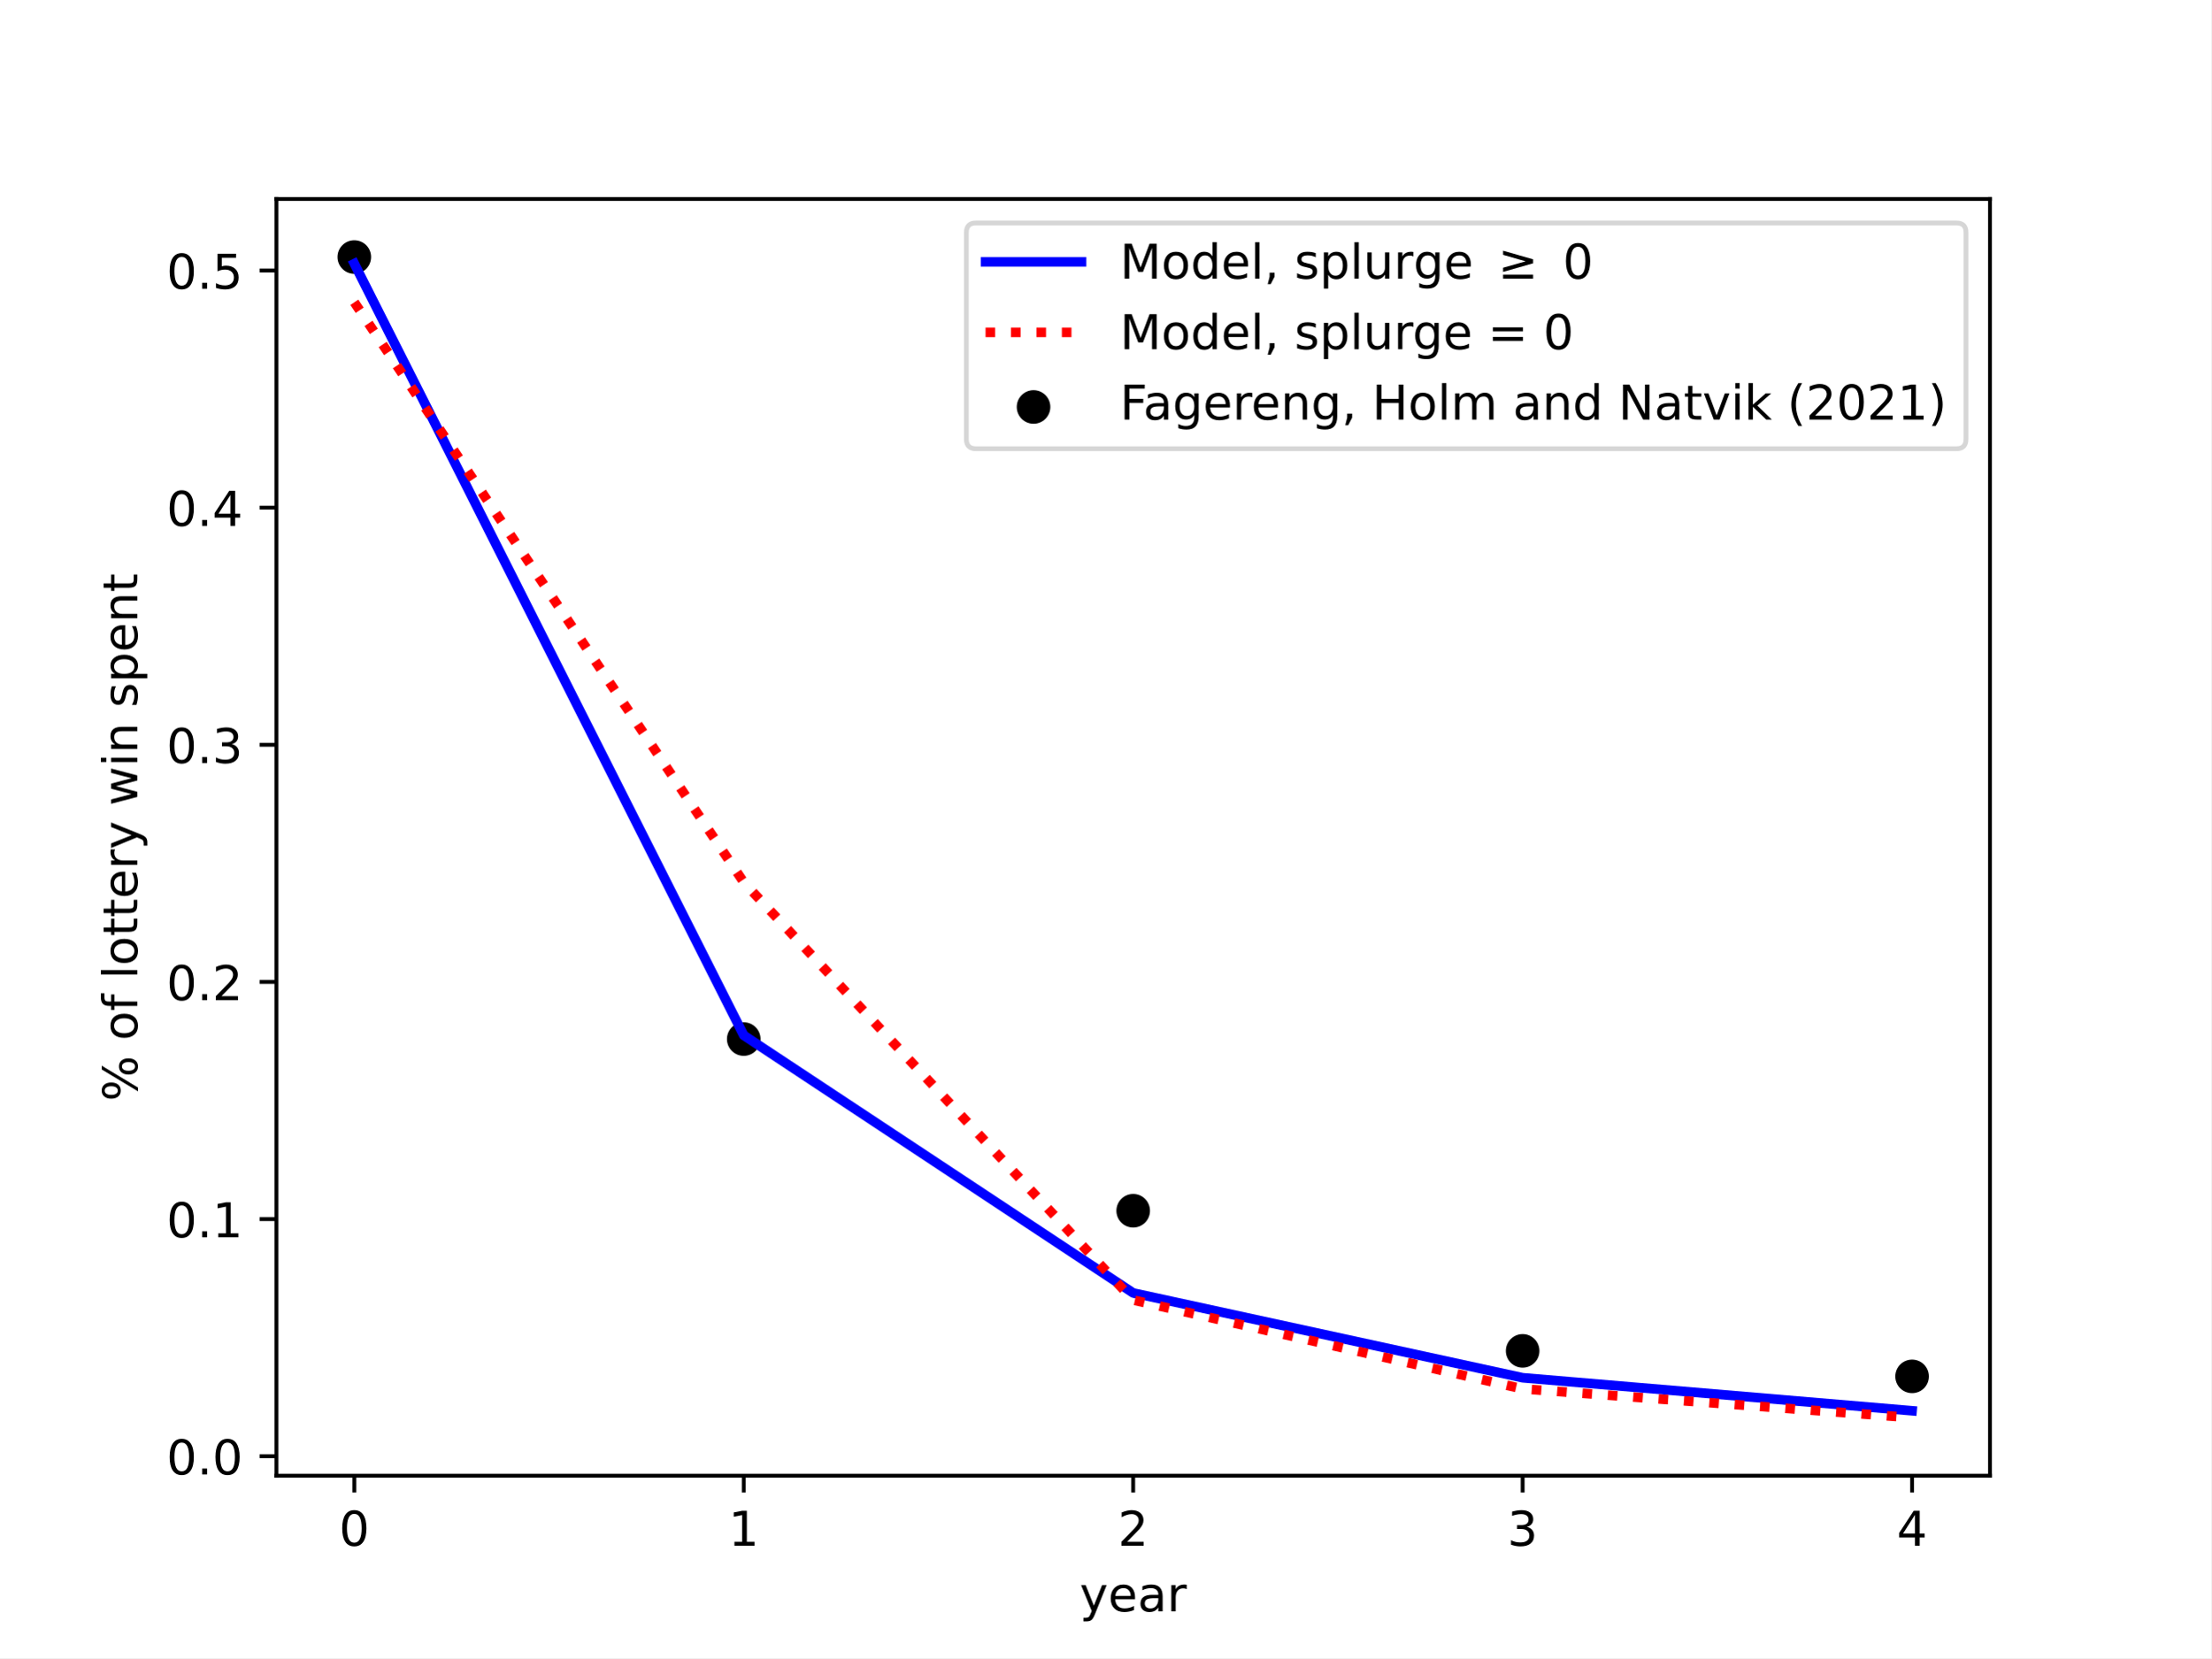
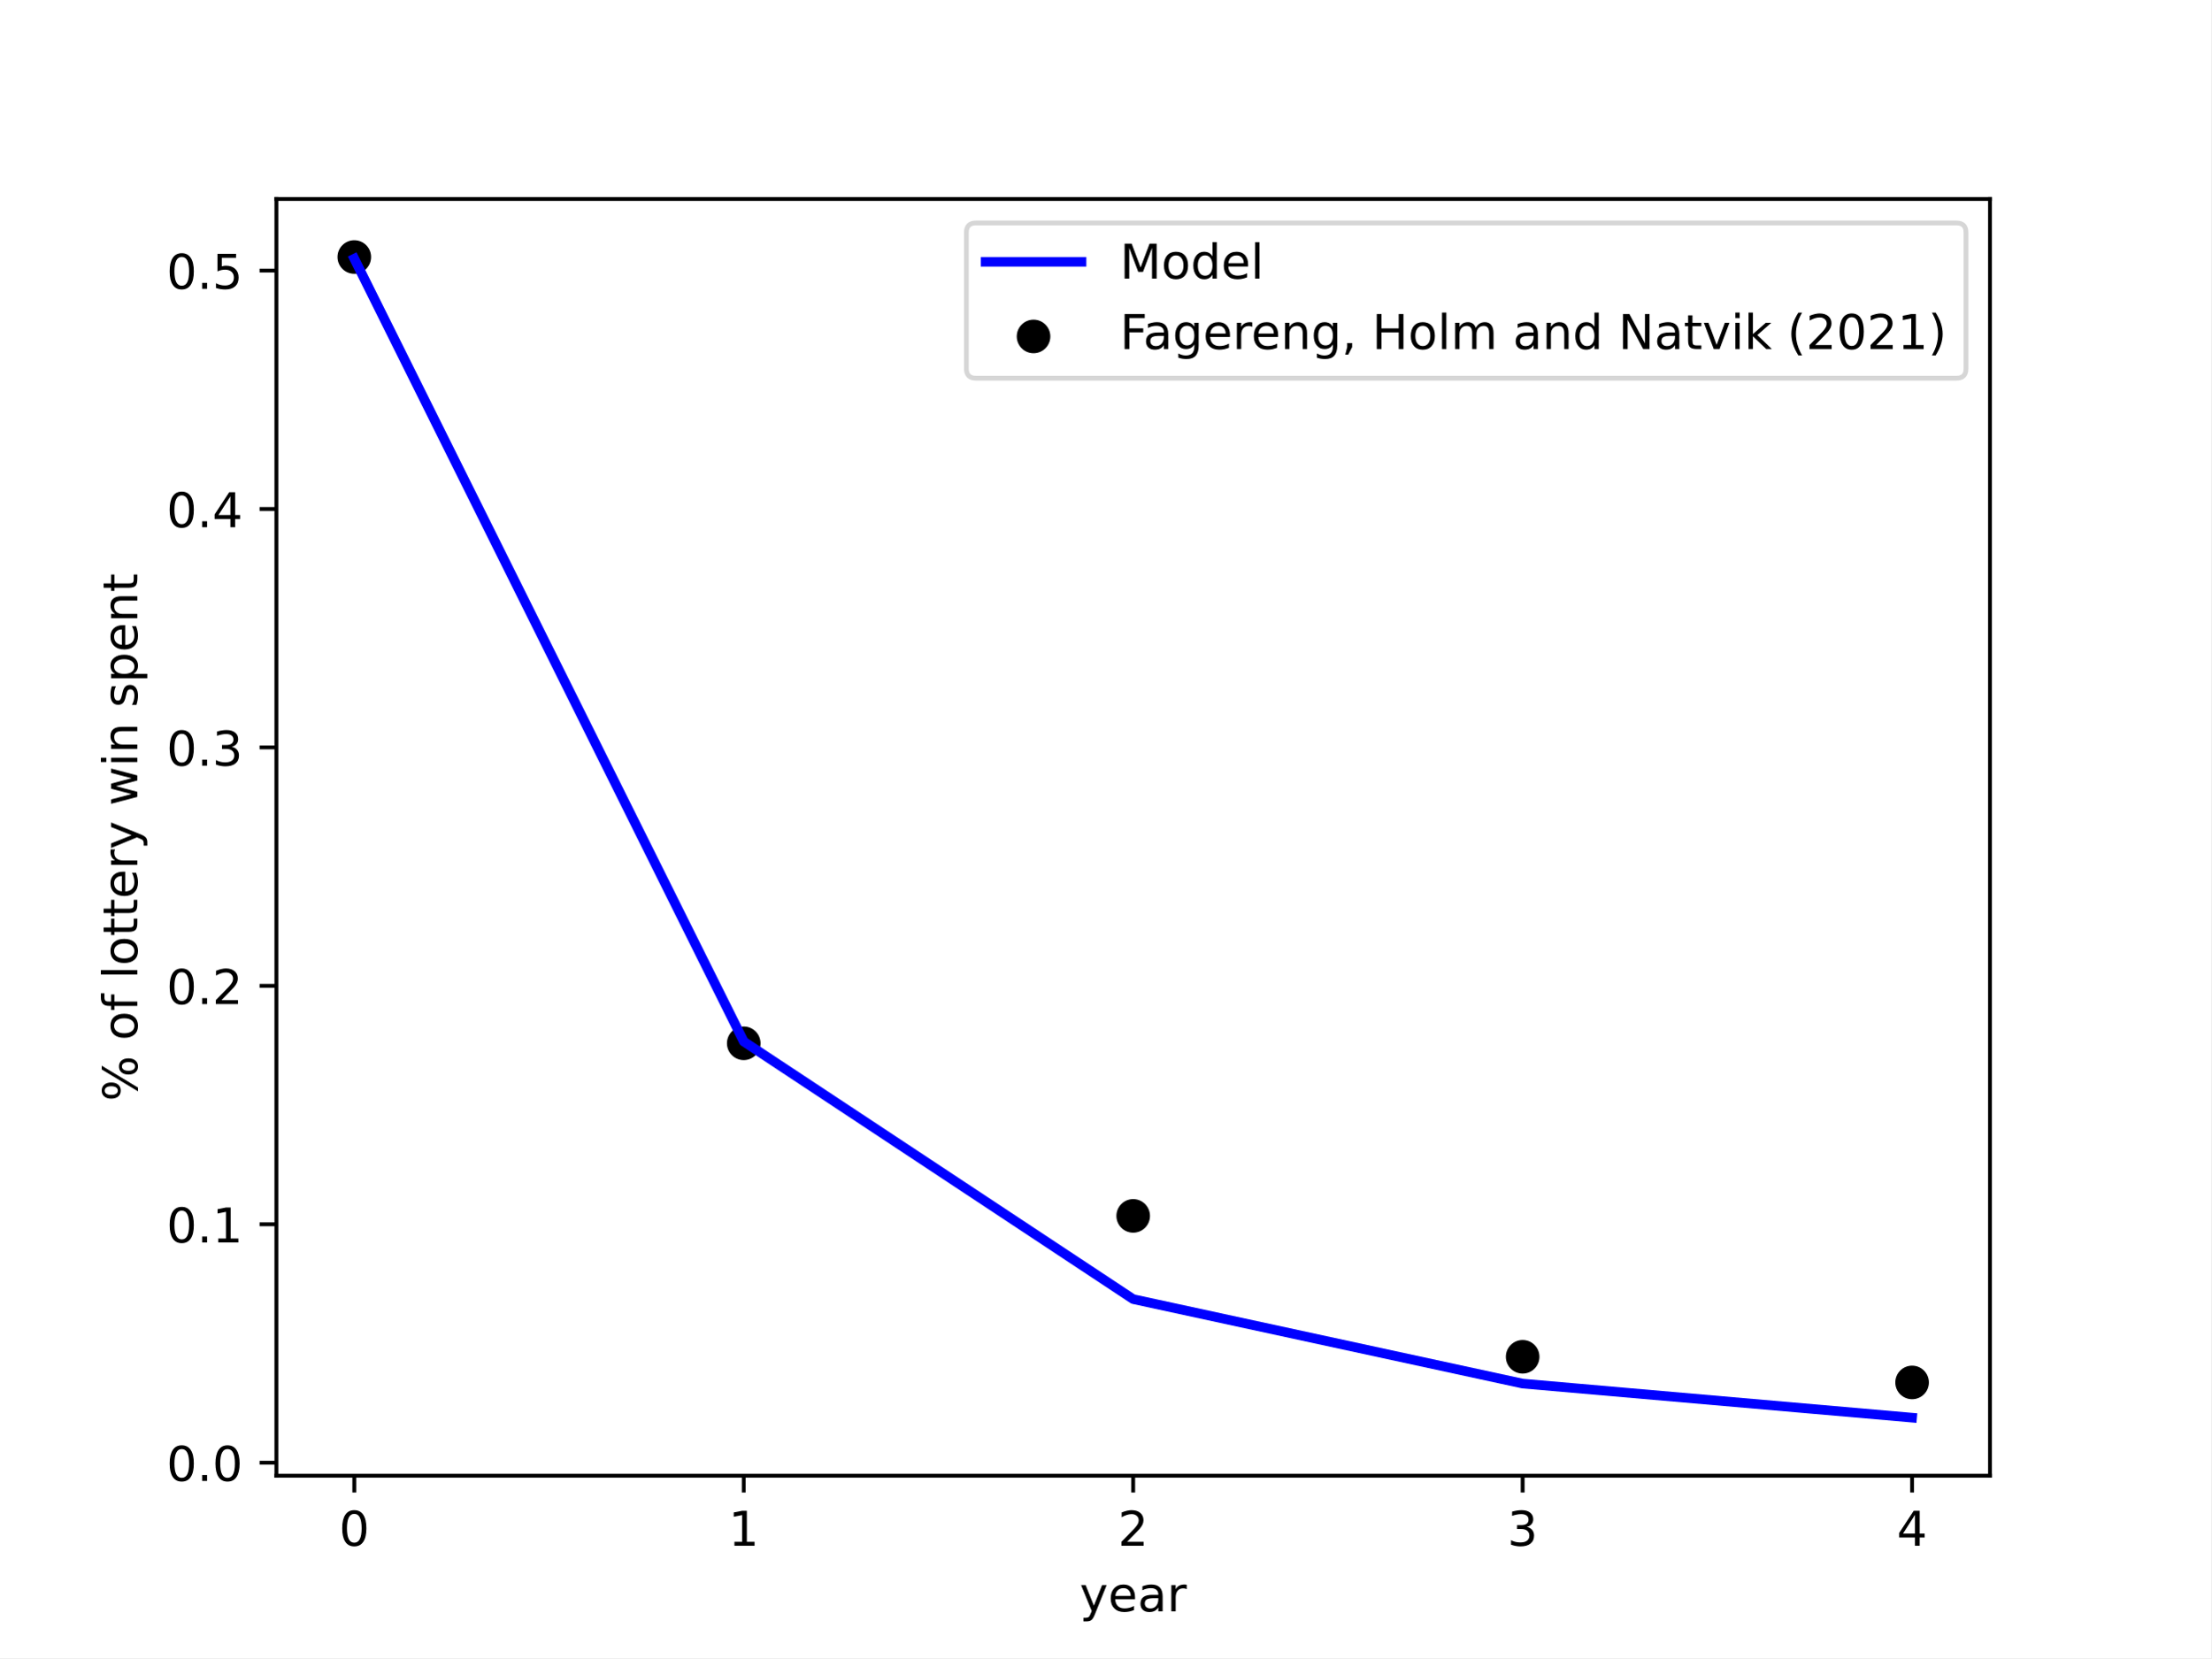
<svg xmlns="http://www.w3.org/2000/svg" xmlns:xlink="http://www.w3.org/1999/xlink" width="460.8pt" height="345.6pt" viewBox="0 0 460.8 345.6" version="1.1">
  <defs>
    <style type="text/css">*{stroke-linejoin: round; stroke-linecap: butt}</style>
  </defs>
  <g id="figure_1">
    <g id="patch_1">
      <path d="M 0 345.6  L 460.8 345.6  L 460.8 0  L 0 0  z " style="fill: #ffffff" />
    </g>
    <g id="axes_1">
      <g id="patch_2">
        <path d="M 57.6 307.584  L 414.72 307.584  L 414.72 41.472  L 57.6 41.472  z " style="fill: #ffffff" />
      </g>
      <g id="PathCollection_1">
        <defs>
-           <path id="m9ef009fe4f" d="M 0 3  C 0.796 3 1.559 2.684 2.121 2.121  C 2.684 1.559 3 0.796 3 0  C 3 -0.796 2.684 -1.559 2.121 -2.121  C 1.559 -2.684 0.796 -3 0 -3  C -0.796 -3 -1.559 -2.684 -2.121 -2.121  C -2.684 -1.559 -3 -0.796 -3 0  C -3 0.796 -2.684 1.559 -2.121 2.121  C -1.559 2.684 -0.796 3 0 3  z " style="stroke: #000000" />
+           <path id="m81eace64b2" d="M 0 3  C 0.796 3 1.559 2.684 2.121 2.121  C 2.684 1.559 3 0.796 3 0  C 3 -0.796 2.684 -1.559 2.121 -2.121  C 1.559 -2.684 0.796 -3 0 -3  C -0.796 -3 -1.559 -2.684 -2.121 -2.121  C -2.684 -1.559 -3 -0.796 -3 0  C -3 0.796 -2.684 1.559 -2.121 2.121  C -1.559 2.684 -0.796 3 0 3  z " style="stroke: #000000" />
        </defs>
-         <g clip-path="url(#p07a275862b)">
-           <use xlink:href="#m9ef009fe4f" x="73.833" y="53.568" style="stroke: #000000" />
-           <use xlink:href="#m9ef009fe4f" x="154.996" y="216.574" style="stroke: #000000" />
-           <use xlink:href="#m9ef009fe4f" x="236.16" y="252.358" style="stroke: #000000" />
-           <use xlink:href="#m9ef009fe4f" x="317.324" y="281.565" style="stroke: #000000" />
-           <use xlink:href="#m9ef009fe4f" x="398.487" y="286.884" style="stroke: #000000" />
+         <g clip-path="url(#p19e4dff6a7)">
+           <use xlink:href="#m81eace64b2" x="73.833" y="53.568" style="stroke: #000000" />
+           <use xlink:href="#m81eace64b2" x="154.996" y="217.455" style="stroke: #000000" />
+           <use xlink:href="#m81eace64b2" x="236.16" y="253.432" style="stroke: #000000" />
+           <use xlink:href="#m81eace64b2" x="317.324" y="282.796" style="stroke: #000000" />
+           <use xlink:href="#m81eace64b2" x="398.487" y="288.144" style="stroke: #000000" />
        </g>
      </g>
      <g id="matplotlib.axis_1">
        <g id="xtick_1">
          <g id="line2d_1">
            <defs>
-               <path id="m876f9346a5" d="M 0 0  L 0 3.5  " style="stroke: #000000; stroke-width: 0.8" />
-             </defs>
-             <g>
-               <use xlink:href="#m876f9346a5" x="73.833" y="307.584" style="stroke: #000000; stroke-width: 0.8" />
+               <path id="mcc59ce133e" d="M 0 0  L 0 3.5  " style="stroke: #000000; stroke-width: 0.8" />
+             </defs>
+             <g>
+               <use xlink:href="#mcc59ce133e" x="73.833" y="307.584" style="stroke: #000000; stroke-width: 0.8" />
            </g>
          </g>
          <g id="text_1">
            <g transform="translate(70.65148 322.1824) scale(0.1 -0.1)">
              <defs>
                <path id="DejaVuSans-30" d="M 2034 4250  Q 1547 4250 1301 3770  Q 1056 3291 1056 2328  Q 1056 1369 1301 889  Q 1547 409 2034 409  Q 2525 409 2770 889  Q 3016 1369 3016 2328  Q 3016 3291 2770 3770  Q 2525 4250 2034 4250  z M 2034 4750  Q 2819 4750 3233 4129  Q 3647 3509 3647 2328  Q 3647 1150 3233 529  Q 2819 -91 2034 -91  Q 1250 -91 836 529  Q 422 1150 422 2328  Q 422 3509 836 4129  Q 1250 4750 2034 4750  z " transform="scale(0.015625)" />
              </defs>
              <use xlink:href="#DejaVuSans-30" />
            </g>
          </g>
        </g>
        <g id="xtick_2">
          <g id="line2d_2">
            <g>
-               <use xlink:href="#m876f9346a5" x="154.996" y="307.584" style="stroke: #000000; stroke-width: 0.8" />
+               <use xlink:href="#mcc59ce133e" x="154.996" y="307.584" style="stroke: #000000; stroke-width: 0.8" />
            </g>
          </g>
          <g id="text_2">
            <g transform="translate(151.8151 322.1824) scale(0.1 -0.1)">
              <defs>
                <path id="DejaVuSans-31" d="M 794 531  L 1825 531  L 1825 4091  L 703 3866  L 703 4441  L 1819 4666  L 2450 4666  L 2450 531  L 3481 531  L 3481 0  L 794 0  L 794 531  z " transform="scale(0.015625)" />
              </defs>
              <use xlink:href="#DejaVuSans-31" />
            </g>
          </g>
        </g>
        <g id="xtick_3">
          <g id="line2d_3">
            <g>
-               <use xlink:href="#m876f9346a5" x="236.16" y="307.584" style="stroke: #000000; stroke-width: 0.8" />
+               <use xlink:href="#mcc59ce133e" x="236.16" y="307.584" style="stroke: #000000; stroke-width: 0.8" />
            </g>
          </g>
          <g id="text_3">
            <g transform="translate(232.9787 322.1824) scale(0.1 -0.1)">
              <defs>
                <path id="DejaVuSans-32" d="M 1228 531  L 3431 531  L 3431 0  L 469 0  L 469 531  Q 828 903 1448 1529  Q 2069 2156 2228 2338  Q 2531 2678 2651 2914  Q 2772 3150 2772 3378  Q 2772 3750 2511 3984  Q 2250 4219 1831 4219  Q 1534 4219 1204 4116  Q 875 4013 500 3803  L 500 4441  Q 881 4594 1212 4672  Q 1544 4750 1819 4750  Q 2544 4750 2975 4387  Q 3406 4025 3406 3419  Q 3406 3131 3298 2873  Q 3191 2616 2906 2266  Q 2828 2175 2409 1742  Q 1991 1309 1228 531  z " transform="scale(0.015625)" />
              </defs>
              <use xlink:href="#DejaVuSans-32" />
            </g>
          </g>
        </g>
        <g id="xtick_4">
          <g id="line2d_4">
            <g>
-               <use xlink:href="#m876f9346a5" x="317.324" y="307.584" style="stroke: #000000; stroke-width: 0.8" />
+               <use xlink:href="#mcc59ce133e" x="317.324" y="307.584" style="stroke: #000000; stroke-width: 0.8" />
            </g>
          </g>
          <g id="text_4">
            <g transform="translate(314.1424 322.1824) scale(0.1 -0.1)">
              <defs>
                <path id="DejaVuSans-33" d="M 2597 2516  Q 3050 2419 3304 2112  Q 3559 1806 3559 1356  Q 3559 666 3084 287  Q 2609 -91 1734 -91  Q 1441 -91 1130 -33  Q 819 25 488 141  L 488 750  Q 750 597 1062 519  Q 1375 441 1716 441  Q 2309 441 2620 675  Q 2931 909 2931 1356  Q 2931 1769 2642 2001  Q 2353 2234 1838 2234  L 1294 2234  L 1294 2753  L 1863 2753  Q 2328 2753 2575 2939  Q 2822 3125 2822 3475  Q 2822 3834 2567 4026  Q 2313 4219 1838 4219  Q 1578 4219 1281 4162  Q 984 4106 628 3988  L 628 4550  Q 988 4650 1302 4700  Q 1616 4750 1894 4750  Q 2613 4750 3031 4423  Q 3450 4097 3450 3541  Q 3450 3153 3228 2886  Q 3006 2619 2597 2516  z " transform="scale(0.015625)" />
              </defs>
              <use xlink:href="#DejaVuSans-33" />
            </g>
          </g>
        </g>
        <g id="xtick_5">
          <g id="line2d_5">
            <g>
-               <use xlink:href="#m876f9346a5" x="398.487" y="307.584" style="stroke: #000000; stroke-width: 0.8" />
+               <use xlink:href="#mcc59ce133e" x="398.487" y="307.584" style="stroke: #000000; stroke-width: 0.8" />
            </g>
          </g>
          <g id="text_5">
            <g transform="translate(395.306 322.1824) scale(0.1 -0.1)">
              <defs>
                <path id="DejaVuSans-34" d="M 2419 4116  L 825 1625  L 2419 1625  L 2419 4116  z M 2253 4666  L 3047 4666  L 3047 1625  L 3713 1625  L 3713 1100  L 3047 1100  L 3047 0  L 2419 0  L 2419 1100  L 313 1100  L 313 1709  L 2253 4666  z " transform="scale(0.015625)" />
              </defs>
              <use xlink:href="#DejaVuSans-34" />
            </g>
          </g>
        </g>
        <g id="text_6">
          <g transform="translate(225.0045 335.8606) scale(0.1 -0.1)">
            <defs>
              <path id="DejaVuSans-79" d="M 2059 -325  Q 1816 -950 1584 -1140  Q 1353 -1331 966 -1331  L 506 -1331  L 506 -850  L 844 -850  Q 1081 -850 1212 -737  Q 1344 -625 1503 -206  L 1606 56  L 191 3500  L 800 3500  L 1894 763  L 2988 3500  L 3597 3500  L 2059 -325  z " transform="scale(0.015625)" />
              <path id="DejaVuSans-65" d="M 3597 1894  L 3597 1613  L 953 1613  Q 991 1019 1311 708  Q 1631 397 2203 397  Q 2534 397 2845 478  Q 3156 559 3463 722  L 3463 178  Q 3153 47 2828 -22  Q 2503 -91 2169 -91  Q 1331 -91 842 396  Q 353 884 353 1716  Q 353 2575 817 3079  Q 1281 3584 2069 3584  Q 2775 3584 3186 3129  Q 3597 2675 3597 1894  z M 3022 2063  Q 3016 2534 2758 2815  Q 2500 3097 2075 3097  Q 1594 3097 1305 2825  Q 1016 2553 972 2059  L 3022 2063  z " transform="scale(0.015625)" />
              <path id="DejaVuSans-61" d="M 2194 1759  Q 1497 1759 1228 1600  Q 959 1441 959 1056  Q 959 750 1161 570  Q 1363 391 1709 391  Q 2188 391 2477 730  Q 2766 1069 2766 1631  L 2766 1759  L 2194 1759  z M 3341 1997  L 3341 0  L 2766 0  L 2766 531  Q 2569 213 2275 61  Q 1981 -91 1556 -91  Q 1019 -91 701 211  Q 384 513 384 1019  Q 384 1609 779 1909  Q 1175 2209 1959 2209  L 2766 2209  L 2766 2266  Q 2766 2663 2505 2880  Q 2244 3097 1772 3097  Q 1472 3097 1187 3025  Q 903 2953 641 2809  L 641 3341  Q 956 3463 1253 3523  Q 1550 3584 1831 3584  Q 2591 3584 2966 3190  Q 3341 2797 3341 1997  z " transform="scale(0.015625)" />
              <path id="DejaVuSans-72" d="M 2631 2963  Q 2534 3019 2420 3045  Q 2306 3072 2169 3072  Q 1681 3072 1420 2755  Q 1159 2438 1159 1844  L 1159 0  L 581 0  L 581 3500  L 1159 3500  L 1159 2956  Q 1341 3275 1631 3429  Q 1922 3584 2338 3584  Q 2397 3584 2469 3576  Q 2541 3569 2628 3553  L 2631 2963  z " transform="scale(0.015625)" />
            </defs>
            <use xlink:href="#DejaVuSans-79" />
            <use xlink:href="#DejaVuSans-65" x="59.18" />
            <use xlink:href="#DejaVuSans-61" x="120.703" />
            <use xlink:href="#DejaVuSans-72" x="181.982" />
          </g>
        </g>
      </g>
      <g id="matplotlib.axis_2">
        <g id="ytick_1">
          <g id="line2d_6">
            <defs>
-               <path id="me98bc320a3" d="M 0 0  L -3.5 0  " style="stroke: #000000; stroke-width: 0.8" />
-             </defs>
-             <g>
-               <use xlink:href="#me98bc320a3" x="57.6" y="303.522" style="stroke: #000000; stroke-width: 0.8" />
+               <path id="m2046a35728" d="M 0 0  L -3.5 0  " style="stroke: #000000; stroke-width: 0.8" />
+             </defs>
+             <g>
+               <use xlink:href="#m2046a35728" x="57.6" y="304.872" style="stroke: #000000; stroke-width: 0.8" />
            </g>
          </g>
          <g id="text_7">
-             <g transform="translate(34.69687 307.3213) scale(0.1 -0.1)">
+             <g transform="translate(34.69687 308.6715) scale(0.1 -0.1)">
              <defs>
                <path id="DejaVuSans-2e" d="M 684 794  L 1344 794  L 1344 0  L 684 0  L 684 794  z " transform="scale(0.015625)" />
              </defs>
              <use xlink:href="#DejaVuSans-30" />
              <use xlink:href="#DejaVuSans-2e" x="63.623" />
              <use xlink:href="#DejaVuSans-30" x="95.41" />
            </g>
          </g>
        </g>
        <g id="ytick_2">
          <g id="line2d_7">
            <g>
-               <use xlink:href="#me98bc320a3" x="57.6" y="254.093" style="stroke: #000000; stroke-width: 0.8" />
+               <use xlink:href="#m2046a35728" x="57.6" y="255.176" style="stroke: #000000; stroke-width: 0.8" />
            </g>
          </g>
          <g id="text_8">
-             <g transform="translate(34.69687 257.8925) scale(0.1 -0.1)">
+             <g transform="translate(34.69687 258.9756) scale(0.1 -0.1)">
              <use xlink:href="#DejaVuSans-30" />
              <use xlink:href="#DejaVuSans-2e" x="63.623" />
              <use xlink:href="#DejaVuSans-31" x="95.41" />
            </g>
          </g>
        </g>
        <g id="ytick_3">
          <g id="line2d_8">
            <g>
-               <use xlink:href="#me98bc320a3" x="57.6" y="204.664" style="stroke: #000000; stroke-width: 0.8" />
+               <use xlink:href="#m2046a35728" x="57.6" y="205.481" style="stroke: #000000; stroke-width: 0.8" />
            </g>
          </g>
          <g id="text_9">
-             <g transform="translate(34.69687 208.4636) scale(0.1 -0.1)">
+             <g transform="translate(34.69687 209.2798) scale(0.1 -0.1)">
              <use xlink:href="#DejaVuSans-30" />
              <use xlink:href="#DejaVuSans-2e" x="63.623" />
              <use xlink:href="#DejaVuSans-32" x="95.41" />
            </g>
          </g>
        </g>
        <g id="ytick_4">
          <g id="line2d_9">
            <g>
-               <use xlink:href="#me98bc320a3" x="57.6" y="155.236" style="stroke: #000000; stroke-width: 0.8" />
+               <use xlink:href="#m2046a35728" x="57.6" y="155.785" style="stroke: #000000; stroke-width: 0.8" />
            </g>
          </g>
          <g id="text_10">
-             <g transform="translate(34.69687 159.0347) scale(0.1 -0.1)">
+             <g transform="translate(34.69687 159.5839) scale(0.1 -0.1)">
              <use xlink:href="#DejaVuSans-30" />
              <use xlink:href="#DejaVuSans-2e" x="63.623" />
              <use xlink:href="#DejaVuSans-33" x="95.41" />
            </g>
          </g>
        </g>
        <g id="ytick_5">
          <g id="line2d_10">
            <g>
-               <use xlink:href="#me98bc320a3" x="57.6" y="105.807" style="stroke: #000000; stroke-width: 0.8" />
+               <use xlink:href="#m2046a35728" x="57.6" y="106.089" style="stroke: #000000; stroke-width: 0.8" />
            </g>
          </g>
          <g id="text_11">
-             <g transform="translate(34.69687 109.6059) scale(0.1 -0.1)">
+             <g transform="translate(34.69687 109.888) scale(0.1 -0.1)">
              <use xlink:href="#DejaVuSans-30" />
              <use xlink:href="#DejaVuSans-2e" x="63.623" />
              <use xlink:href="#DejaVuSans-34" x="95.41" />
            </g>
          </g>
        </g>
        <g id="ytick_6">
          <g id="line2d_11">
            <g>
-               <use xlink:href="#me98bc320a3" x="57.6" y="56.378" style="stroke: #000000; stroke-width: 0.8" />
+               <use xlink:href="#m2046a35728" x="57.6" y="56.393" style="stroke: #000000; stroke-width: 0.8" />
            </g>
          </g>
          <g id="text_12">
-             <g transform="translate(34.69687 60.177) scale(0.1 -0.1)">
+             <g transform="translate(34.69687 60.19218) scale(0.1 -0.1)">
              <defs>
                <path id="DejaVuSans-35" d="M 691 4666  L 3169 4666  L 3169 4134  L 1269 4134  L 1269 2991  Q 1406 3038 1543 3061  Q 1681 3084 1819 3084  Q 2600 3084 3056 2656  Q 3513 2228 3513 1497  Q 3513 744 3044 326  Q 2575 -91 1722 -91  Q 1428 -91 1123 -41  Q 819 9 494 109  L 494 744  Q 775 591 1075 516  Q 1375 441 1709 441  Q 2250 441 2565 725  Q 2881 1009 2881 1497  Q 2881 1984 2565 2268  Q 2250 2553 1709 2553  Q 1456 2553 1204 2497  Q 953 2441 691 2322  L 691 4666  z " transform="scale(0.015625)" />
              </defs>
              <use xlink:href="#DejaVuSans-30" />
              <use xlink:href="#DejaVuSans-2e" x="63.623" />
              <use xlink:href="#DejaVuSans-35" x="95.41" />
            </g>
          </g>
        </g>
        <g id="text_13">
          <g transform="translate(28.61719 229.546) rotate(-90) scale(0.1 -0.1)">
            <defs>
              <path id="DejaVuSans-25" d="M 4653 2053  Q 4381 2053 4226 1822  Q 4072 1591 4072 1178  Q 4072 772 4226 539  Q 4381 306 4653 306  Q 4919 306 5073 539  Q 5228 772 5228 1178  Q 5228 1588 5073 1820  Q 4919 2053 4653 2053  z M 4653 2450  Q 5147 2450 5437 2106  Q 5728 1763 5728 1178  Q 5728 594 5436 251  Q 5144 -91 4653 -91  Q 4153 -91 3862 251  Q 3572 594 3572 1178  Q 3572 1766 3864 2108  Q 4156 2450 4653 2450  z M 1428 4353  Q 1159 4353 1004 4120  Q 850 3888 850 3481  Q 850 3069 1003 2837  Q 1156 2606 1428 2606  Q 1700 2606 1854 2837  Q 2009 3069 2009 3481  Q 2009 3884 1853 4118  Q 1697 4353 1428 4353  z M 4250 4750  L 4750 4750  L 1831 -91  L 1331 -91  L 4250 4750  z M 1428 4750  Q 1922 4750 2215 4408  Q 2509 4066 2509 3481  Q 2509 2891 2217 2550  Q 1925 2209 1428 2209  Q 931 2209 642 2551  Q 353 2894 353 3481  Q 353 4063 643 4406  Q 934 4750 1428 4750  z " transform="scale(0.015625)" />
              <path id="DejaVuSans-20" transform="scale(0.015625)" />
              <path id="DejaVuSans-6f" d="M 1959 3097  Q 1497 3097 1228 2736  Q 959 2375 959 1747  Q 959 1119 1226 758  Q 1494 397 1959 397  Q 2419 397 2687 759  Q 2956 1122 2956 1747  Q 2956 2369 2687 2733  Q 2419 3097 1959 3097  z M 1959 3584  Q 2709 3584 3137 3096  Q 3566 2609 3566 1747  Q 3566 888 3137 398  Q 2709 -91 1959 -91  Q 1206 -91 779 398  Q 353 888 353 1747  Q 353 2609 779 3096  Q 1206 3584 1959 3584  z " transform="scale(0.015625)" />
              <path id="DejaVuSans-66" d="M 2375 4863  L 2375 4384  L 1825 4384  Q 1516 4384 1395 4259  Q 1275 4134 1275 3809  L 1275 3500  L 2222 3500  L 2222 3053  L 1275 3053  L 1275 0  L 697 0  L 697 3053  L 147 3053  L 147 3500  L 697 3500  L 697 3744  Q 697 4328 969 4595  Q 1241 4863 1831 4863  L 2375 4863  z " transform="scale(0.015625)" />
              <path id="DejaVuSans-6c" d="M 603 4863  L 1178 4863  L 1178 0  L 603 0  L 603 4863  z " transform="scale(0.015625)" />
              <path id="DejaVuSans-74" d="M 1172 4494  L 1172 3500  L 2356 3500  L 2356 3053  L 1172 3053  L 1172 1153  Q 1172 725 1289 603  Q 1406 481 1766 481  L 2356 481  L 2356 0  L 1766 0  Q 1100 0 847 248  Q 594 497 594 1153  L 594 3053  L 172 3053  L 172 3500  L 594 3500  L 594 4494  L 1172 4494  z " transform="scale(0.015625)" />
              <path id="DejaVuSans-77" d="M 269 3500  L 844 3500  L 1563 769  L 2278 3500  L 2956 3500  L 3675 769  L 4391 3500  L 4966 3500  L 4050 0  L 3372 0  L 2619 2869  L 1863 0  L 1184 0  L 269 3500  z " transform="scale(0.015625)" />
              <path id="DejaVuSans-69" d="M 603 3500  L 1178 3500  L 1178 0  L 603 0  L 603 3500  z M 603 4863  L 1178 4863  L 1178 4134  L 603 4134  L 603 4863  z " transform="scale(0.015625)" />
              <path id="DejaVuSans-6e" d="M 3513 2113  L 3513 0  L 2938 0  L 2938 2094  Q 2938 2591 2744 2837  Q 2550 3084 2163 3084  Q 1697 3084 1428 2787  Q 1159 2491 1159 1978  L 1159 0  L 581 0  L 581 3500  L 1159 3500  L 1159 2956  Q 1366 3272 1645 3428  Q 1925 3584 2291 3584  Q 2894 3584 3203 3211  Q 3513 2838 3513 2113  z " transform="scale(0.015625)" />
              <path id="DejaVuSans-73" d="M 2834 3397  L 2834 2853  Q 2591 2978 2328 3040  Q 2066 3103 1784 3103  Q 1356 3103 1142 2972  Q 928 2841 928 2578  Q 928 2378 1081 2264  Q 1234 2150 1697 2047  L 1894 2003  Q 2506 1872 2764 1633  Q 3022 1394 3022 966  Q 3022 478 2636 193  Q 2250 -91 1575 -91  Q 1294 -91 989 -36  Q 684 19 347 128  L 347 722  Q 666 556 975 473  Q 1284 391 1588 391  Q 1994 391 2212 530  Q 2431 669 2431 922  Q 2431 1156 2273 1281  Q 2116 1406 1581 1522  L 1381 1569  Q 847 1681 609 1914  Q 372 2147 372 2553  Q 372 3047 722 3315  Q 1072 3584 1716 3584  Q 2034 3584 2315 3537  Q 2597 3491 2834 3397  z " transform="scale(0.015625)" />
              <path id="DejaVuSans-70" d="M 1159 525  L 1159 -1331  L 581 -1331  L 581 3500  L 1159 3500  L 1159 2969  Q 1341 3281 1617 3432  Q 1894 3584 2278 3584  Q 2916 3584 3314 3078  Q 3713 2572 3713 1747  Q 3713 922 3314 415  Q 2916 -91 2278 -91  Q 1894 -91 1617 61  Q 1341 213 1159 525  z M 3116 1747  Q 3116 2381 2855 2742  Q 2594 3103 2138 3103  Q 1681 3103 1420 2742  Q 1159 2381 1159 1747  Q 1159 1113 1420 752  Q 1681 391 2138 391  Q 2594 391 2855 752  Q 3116 1113 3116 1747  z " transform="scale(0.015625)" />
            </defs>
            <use xlink:href="#DejaVuSans-25" />
            <use xlink:href="#DejaVuSans-20" x="95.02" />
            <use xlink:href="#DejaVuSans-6f" x="126.807" />
            <use xlink:href="#DejaVuSans-66" x="187.988" />
            <use xlink:href="#DejaVuSans-20" x="223.193" />
            <use xlink:href="#DejaVuSans-6c" x="254.98" />
            <use xlink:href="#DejaVuSans-6f" x="282.764" />
            <use xlink:href="#DejaVuSans-74" x="343.945" />
            <use xlink:href="#DejaVuSans-74" x="383.154" />
            <use xlink:href="#DejaVuSans-65" x="422.363" />
            <use xlink:href="#DejaVuSans-72" x="483.887" />
            <use xlink:href="#DejaVuSans-79" x="525" />
            <use xlink:href="#DejaVuSans-20" x="584.18" />
            <use xlink:href="#DejaVuSans-77" x="615.967" />
            <use xlink:href="#DejaVuSans-69" x="697.754" />
            <use xlink:href="#DejaVuSans-6e" x="725.537" />
            <use xlink:href="#DejaVuSans-20" x="788.916" />
            <use xlink:href="#DejaVuSans-73" x="820.703" />
            <use xlink:href="#DejaVuSans-70" x="872.803" />
            <use xlink:href="#DejaVuSans-65" x="936.279" />
            <use xlink:href="#DejaVuSans-6e" x="997.803" />
            <use xlink:href="#DejaVuSans-74" x="1061.182" />
          </g>
        </g>
      </g>
      <g id="line2d_12">
-         <path d="M 73.833 54.949  L 154.996 215.799  L 236.16 269.498  L 317.324 287.17  L 398.487 294.052  " clip-path="url(#p07a275862b)" style="fill: none; stroke: #0000ff; stroke-width: 2; stroke-linecap: square" />
-       </g>
-       <g id="line2d_13">
-         <path d="M 73.833 63.004  L 154.996 183.898  L 236.16 270.97  L 317.324 289.488  L 398.487 295.488  " clip-path="url(#p07a275862b)" style="fill: none; stroke-dasharray: 2,3.3; stroke-dashoffset: 0; stroke: #ff0000; stroke-width: 2" />
+         <path d="M 73.833 53.918  L 154.996 217.092  L 236.16 270.785  L 317.324 288.386  L 398.487 295.488  " clip-path="url(#p19e4dff6a7)" style="fill: none; stroke: #0000ff; stroke-width: 2; stroke-linecap: square" />
      </g>
      <g id="patch_3">
        <path d="M 57.6 307.584  L 57.6 41.472  " style="fill: none; stroke: #000000; stroke-width: 0.8; stroke-linejoin: miter; stroke-linecap: square" />
      </g>
      <g id="patch_4">
        <path d="M 414.72 307.584  L 414.72 41.472  " style="fill: none; stroke: #000000; stroke-width: 0.8; stroke-linejoin: miter; stroke-linecap: square" />
      </g>
      <g id="patch_5">
        <path d="M 57.6 307.584  L 414.72 307.584  " style="fill: none; stroke: #000000; stroke-width: 0.8; stroke-linejoin: miter; stroke-linecap: square" />
      </g>
      <g id="patch_6">
        <path d="M 57.6 41.472  L 414.72 41.472  " style="fill: none; stroke: #000000; stroke-width: 0.8; stroke-linejoin: miter; stroke-linecap: square" />
      </g>
      <g id="legend_1">
        <g id="patch_7">
-           <path d="M 203.393 93.528  L 407.72 93.528  Q 409.72 93.528 409.72 91.528  L 409.72 48.472  Q 409.72 46.472 407.72 46.472  L 203.393 46.472  Q 201.393 46.472 201.393 48.472  L 201.393 91.528  Q 201.393 93.528 203.393 93.528  z " style="fill: #ffffff; opacity: 0.8; stroke: #cccccc; stroke-linejoin: miter" />
-         </g>
-         <g id="line2d_14">
-           <path d="M 205.393 54.572  L 215.393 54.572  L 225.393 54.572  " style="fill: none; stroke: #0000ff; stroke-width: 2; stroke-linecap: square" />
+           <path d="M 203.393 78.828  L 407.72 78.828  Q 409.72 78.828 409.72 76.828  L 409.72 48.472  Q 409.72 46.472 407.72 46.472  L 203.393 46.472  Q 201.393 46.472 201.393 48.472  L 201.393 76.828  Q 201.393 78.828 203.393 78.828  z " style="fill: #ffffff; opacity: 0.8; stroke: #cccccc; stroke-linejoin: miter" />
+         </g>
+         <g id="line2d_13">
+           <path d="M 205.393 54.57  L 215.393 54.57  L 225.393 54.57  " style="fill: none; stroke: #0000ff; stroke-width: 2; stroke-linecap: square" />
        </g>
        <g id="text_14">
-           <g transform="translate(233.3934 58.072) scale(0.1 -0.1)">
+           <g transform="translate(233.3934 58.07044) scale(0.1 -0.1)">
            <defs>
              <path id="DejaVuSans-4d" d="M 628 4666  L 1569 4666  L 2759 1491  L 3956 4666  L 4897 4666  L 4897 0  L 4281 0  L 4281 4097  L 3078 897  L 2444 897  L 1241 4097  L 1241 0  L 628 0  L 628 4666  z " transform="scale(0.015625)" />
              <path id="DejaVuSans-64" d="M 2906 2969  L 2906 4863  L 3481 4863  L 3481 0  L 2906 0  L 2906 525  Q 2725 213 2448 61  Q 2172 -91 1784 -91  Q 1150 -91 751 415  Q 353 922 353 1747  Q 353 2572 751 3078  Q 1150 3584 1784 3584  Q 2172 3584 2448 3432  Q 2725 3281 2906 2969  z M 947 1747  Q 947 1113 1208 752  Q 1469 391 1925 391  Q 2381 391 2643 752  Q 2906 1113 2906 1747  Q 2906 2381 2643 2742  Q 2381 3103 1925 3103  Q 1469 3103 1208 2742  Q 947 2381 947 1747  z " transform="scale(0.015625)" />
-               <path id="DejaVuSans-2c" d="M 750 794  L 1409 794  L 1409 256  L 897 -744  L 494 -744  L 750 256  L 750 794  z " transform="scale(0.015625)" />
-               <path id="DejaVuSans-75" d="M 544 1381  L 544 3500  L 1119 3500  L 1119 1403  Q 1119 906 1312 657  Q 1506 409 1894 409  Q 2359 409 2629 706  Q 2900 1003 2900 1516  L 2900 3500  L 3475 3500  L 3475 0  L 2900 0  L 2900 538  Q 2691 219 2414 64  Q 2138 -91 1772 -91  Q 1169 -91 856 284  Q 544 659 544 1381  z M 1991 3584  L 1991 3584  z " transform="scale(0.015625)" />
-               <path id="DejaVuSans-67" d="M 2906 1791  Q 2906 2416 2648 2759  Q 2391 3103 1925 3103  Q 1463 3103 1205 2759  Q 947 2416 947 1791  Q 947 1169 1205 825  Q 1463 481 1925 481  Q 2391 481 2648 825  Q 2906 1169 2906 1791  z M 3481 434  Q 3481 -459 3084 -895  Q 2688 -1331 1869 -1331  Q 1566 -1331 1297 -1286  Q 1028 -1241 775 -1147  L 775 -588  Q 1028 -725 1275 -790  Q 1522 -856 1778 -856  Q 2344 -856 2625 -561  Q 2906 -266 2906 331  L 2906 616  Q 2728 306 2450 153  Q 2172 0 1784 0  Q 1141 0 747 490  Q 353 981 353 1791  Q 353 2603 747 3093  Q 1141 3584 1784 3584  Q 2172 3584 2450 3431  Q 2728 3278 2906 2969  L 2906 3500  L 3481 3500  L 3481 434  z " transform="scale(0.015625)" />
-               <path id="DejaVuSans-2265" d="M 678 3175  L 678 3725  L 4684 2578  L 4684 2047  L 678 897  L 678 1453  L 3681 2309  L 678 3175  z M 4684 531  L 4684 0  L 678 0  L 678 531  L 4684 531  z " transform="scale(0.015625)" />
-             </defs>
-             <use xlink:href="#DejaVuSans-4d" transform="translate(0 0.015625)" />
-             <use xlink:href="#DejaVuSans-6f" transform="translate(86.2793 0.015625)" />
-             <use xlink:href="#DejaVuSans-64" transform="translate(147.4609 0.015625)" />
-             <use xlink:href="#DejaVuSans-65" transform="translate(210.9375 0.015625)" />
-             <use xlink:href="#DejaVuSans-6c" transform="translate(272.4609 0.015625)" />
-             <use xlink:href="#DejaVuSans-2c" transform="translate(300.2441 0.015625)" />
-             <use xlink:href="#DejaVuSans-20" transform="translate(332.0312 0.015625)" />
-             <use xlink:href="#DejaVuSans-73" transform="translate(363.8184 0.015625)" />
-             <use xlink:href="#DejaVuSans-70" transform="translate(415.918 0.015625)" />
-             <use xlink:href="#DejaVuSans-6c" transform="translate(479.3945 0.015625)" />
-             <use xlink:href="#DejaVuSans-75" transform="translate(507.1777 0.015625)" />
-             <use xlink:href="#DejaVuSans-72" transform="translate(570.5566 0.015625)" />
-             <use xlink:href="#DejaVuSans-67" transform="translate(611.6699 0.015625)" />
-             <use xlink:href="#DejaVuSans-65" transform="translate(675.1465 0.015625)" />
-             <use xlink:href="#DejaVuSans-20" transform="translate(736.6699 0.015625)" />
-             <use xlink:href="#DejaVuSans-2265" transform="translate(787.9395 0.015625)" />
-             <use xlink:href="#DejaVuSans-20" transform="translate(891.2109 0.015625)" />
-             <use xlink:href="#DejaVuSans-30" transform="translate(922.998 0.015625)" />
-           </g>
-         </g>
-         <g id="line2d_15">
-           <path d="M 205.393 69.27  L 215.393 69.27  L 225.393 69.27  " style="fill: none; stroke-dasharray: 2,3.3; stroke-dashoffset: 0; stroke: #ff0000; stroke-width: 2" />
-         </g>
-         <g id="text_15">
-           <g transform="translate(233.3934 72.77044) scale(0.1 -0.1)">
-             <defs>
-               <path id="DejaVuSans-3d" d="M 678 2906  L 4684 2906  L 4684 2381  L 678 2381  L 678 2906  z M 678 1631  L 4684 1631  L 4684 1100  L 678 1100  L 678 1631  z " transform="scale(0.015625)" />
            </defs>
            <use xlink:href="#DejaVuSans-4d" />
            <use xlink:href="#DejaVuSans-6f" x="86.279" />
            <use xlink:href="#DejaVuSans-64" x="147.461" />
            <use xlink:href="#DejaVuSans-65" x="210.938" />
            <use xlink:href="#DejaVuSans-6c" x="272.461" />
-             <use xlink:href="#DejaVuSans-2c" x="300.244" />
-             <use xlink:href="#DejaVuSans-20" x="332.031" />
-             <use xlink:href="#DejaVuSans-73" x="363.818" />
-             <use xlink:href="#DejaVuSans-70" x="415.918" />
-             <use xlink:href="#DejaVuSans-6c" x="479.395" />
-             <use xlink:href="#DejaVuSans-75" x="507.178" />
-             <use xlink:href="#DejaVuSans-72" x="570.557" />
-             <use xlink:href="#DejaVuSans-67" x="609.92" />
-             <use xlink:href="#DejaVuSans-65" x="673.396" />
-             <use xlink:href="#DejaVuSans-20" x="734.92" />
-             <use xlink:href="#DejaVuSans-3d" x="766.707" />
-             <use xlink:href="#DejaVuSans-20" x="850.496" />
-             <use xlink:href="#DejaVuSans-30" x="882.283" />
          </g>
        </g>
        <g id="PathCollection_2">
          <g>
-             <use xlink:href="#m9ef009fe4f" x="215.393" y="84.824" style="stroke: #000000" />
-           </g>
-         </g>
-         <g id="text_16">
-           <g transform="translate(233.3934 87.44856) scale(0.1 -0.1)">
+             <use xlink:href="#m81eace64b2" x="215.393" y="70.124" style="stroke: #000000" />
+           </g>
+         </g>
+         <g id="text_15">
+           <g transform="translate(233.3934 72.74856) scale(0.1 -0.1)">
            <defs>
              <path id="DejaVuSans-46" d="M 628 4666  L 3309 4666  L 3309 4134  L 1259 4134  L 1259 2759  L 3109 2759  L 3109 2228  L 1259 2228  L 1259 0  L 628 0  L 628 4666  z " transform="scale(0.015625)" />
+               <path id="DejaVuSans-67" d="M 2906 1791  Q 2906 2416 2648 2759  Q 2391 3103 1925 3103  Q 1463 3103 1205 2759  Q 947 2416 947 1791  Q 947 1169 1205 825  Q 1463 481 1925 481  Q 2391 481 2648 825  Q 2906 1169 2906 1791  z M 3481 434  Q 3481 -459 3084 -895  Q 2688 -1331 1869 -1331  Q 1566 -1331 1297 -1286  Q 1028 -1241 775 -1147  L 775 -588  Q 1028 -725 1275 -790  Q 1522 -856 1778 -856  Q 2344 -856 2625 -561  Q 2906 -266 2906 331  L 2906 616  Q 2728 306 2450 153  Q 2172 0 1784 0  Q 1141 0 747 490  Q 353 981 353 1791  Q 353 2603 747 3093  Q 1141 3584 1784 3584  Q 2172 3584 2450 3431  Q 2728 3278 2906 2969  L 2906 3500  L 3481 3500  L 3481 434  z " transform="scale(0.015625)" />
+               <path id="DejaVuSans-2c" d="M 750 794  L 1409 794  L 1409 256  L 897 -744  L 494 -744  L 750 256  L 750 794  z " transform="scale(0.015625)" />
              <path id="DejaVuSans-48" d="M 628 4666  L 1259 4666  L 1259 2753  L 3553 2753  L 3553 4666  L 4184 4666  L 4184 0  L 3553 0  L 3553 2222  L 1259 2222  L 1259 0  L 628 0  L 628 4666  z " transform="scale(0.015625)" />
              <path id="DejaVuSans-6d" d="M 3328 2828  Q 3544 3216 3844 3400  Q 4144 3584 4550 3584  Q 5097 3584 5394 3201  Q 5691 2819 5691 2113  L 5691 0  L 5113 0  L 5113 2094  Q 5113 2597 4934 2840  Q 4756 3084 4391 3084  Q 3944 3084 3684 2787  Q 3425 2491 3425 1978  L 3425 0  L 2847 0  L 2847 2094  Q 2847 2600 2669 2842  Q 2491 3084 2119 3084  Q 1678 3084 1418 2786  Q 1159 2488 1159 1978  L 1159 0  L 581 0  L 581 3500  L 1159 3500  L 1159 2956  Q 1356 3278 1631 3431  Q 1906 3584 2284 3584  Q 2666 3584 2933 3390  Q 3200 3197 3328 2828  z " transform="scale(0.015625)" />
              <path id="DejaVuSans-4e" d="M 628 4666  L 1478 4666  L 3547 763  L 3547 4666  L 4159 4666  L 4159 0  L 3309 0  L 1241 3903  L 1241 0  L 628 0  L 628 4666  z " transform="scale(0.015625)" />
              <path id="DejaVuSans-76" d="M 191 3500  L 800 3500  L 1894 563  L 2988 3500  L 3597 3500  L 2284 0  L 1503 0  L 191 3500  z " transform="scale(0.015625)" />
              <path id="DejaVuSans-6b" d="M 581 4863  L 1159 4863  L 1159 1991  L 2875 3500  L 3609 3500  L 1753 1863  L 3688 0  L 2938 0  L 1159 1709  L 1159 0  L 581 0  L 581 4863  z " transform="scale(0.015625)" />
              <path id="DejaVuSans-28" d="M 1984 4856  Q 1566 4138 1362 3434  Q 1159 2731 1159 2009  Q 1159 1288 1364 580  Q 1569 -128 1984 -844  L 1484 -844  Q 1016 -109 783 600  Q 550 1309 550 2009  Q 550 2706 781 3412  Q 1013 4119 1484 4856  L 1984 4856  z " transform="scale(0.015625)" />
              <path id="DejaVuSans-29" d="M 513 4856  L 1013 4856  Q 1481 4119 1714 3412  Q 1947 2706 1947 2009  Q 1947 1309 1714 600  Q 1481 -109 1013 -844  L 513 -844  Q 928 -128 1133 580  Q 1338 1288 1338 2009  Q 1338 2731 1133 3434  Q 928 4138 513 4856  z " transform="scale(0.015625)" />
            </defs>
            <use xlink:href="#DejaVuSans-46" />
            <use xlink:href="#DejaVuSans-61" x="48.395" />
            <use xlink:href="#DejaVuSans-67" x="109.674" />
            <use xlink:href="#DejaVuSans-65" x="173.15" />
            <use xlink:href="#DejaVuSans-72" x="234.674" />
            <use xlink:href="#DejaVuSans-65" x="273.537" />
            <use xlink:href="#DejaVuSans-6e" x="335.061" />
            <use xlink:href="#DejaVuSans-67" x="398.439" />
            <use xlink:href="#DejaVuSans-2c" x="461.916" />
            <use xlink:href="#DejaVuSans-20" x="493.703" />
            <use xlink:href="#DejaVuSans-48" x="525.49" />
            <use xlink:href="#DejaVuSans-6f" x="600.686" />
            <use xlink:href="#DejaVuSans-6c" x="661.867" />
            <use xlink:href="#DejaVuSans-6d" x="689.65" />
            <use xlink:href="#DejaVuSans-20" x="787.062" />
            <use xlink:href="#DejaVuSans-61" x="818.85" />
            <use xlink:href="#DejaVuSans-6e" x="880.129" />
            <use xlink:href="#DejaVuSans-64" x="943.508" />
            <use xlink:href="#DejaVuSans-20" x="1006.984" />
            <use xlink:href="#DejaVuSans-4e" x="1038.771" />
            <use xlink:href="#DejaVuSans-61" x="1113.576" />
            <use xlink:href="#DejaVuSans-74" x="1174.855" />
            <use xlink:href="#DejaVuSans-76" x="1214.064" />
            <use xlink:href="#DejaVuSans-69" x="1273.244" />
            <use xlink:href="#DejaVuSans-6b" x="1301.027" />
            <use xlink:href="#DejaVuSans-20" x="1358.938" />
            <use xlink:href="#DejaVuSans-28" x="1390.725" />
            <use xlink:href="#DejaVuSans-32" x="1429.738" />
            <use xlink:href="#DejaVuSans-30" x="1493.361" />
            <use xlink:href="#DejaVuSans-32" x="1556.984" />
            <use xlink:href="#DejaVuSans-31" x="1620.607" />
            <use xlink:href="#DejaVuSans-29" x="1684.23" />
          </g>
        </g>
      </g>
    </g>
  </g>
  <defs>
-     <clipPath id="p07a275862b">
+     <clipPath id="p19e4dff6a7">
      <rect x="57.6" y="41.472" width="357.12" height="266.112" />
    </clipPath>
  </defs>
</svg>
